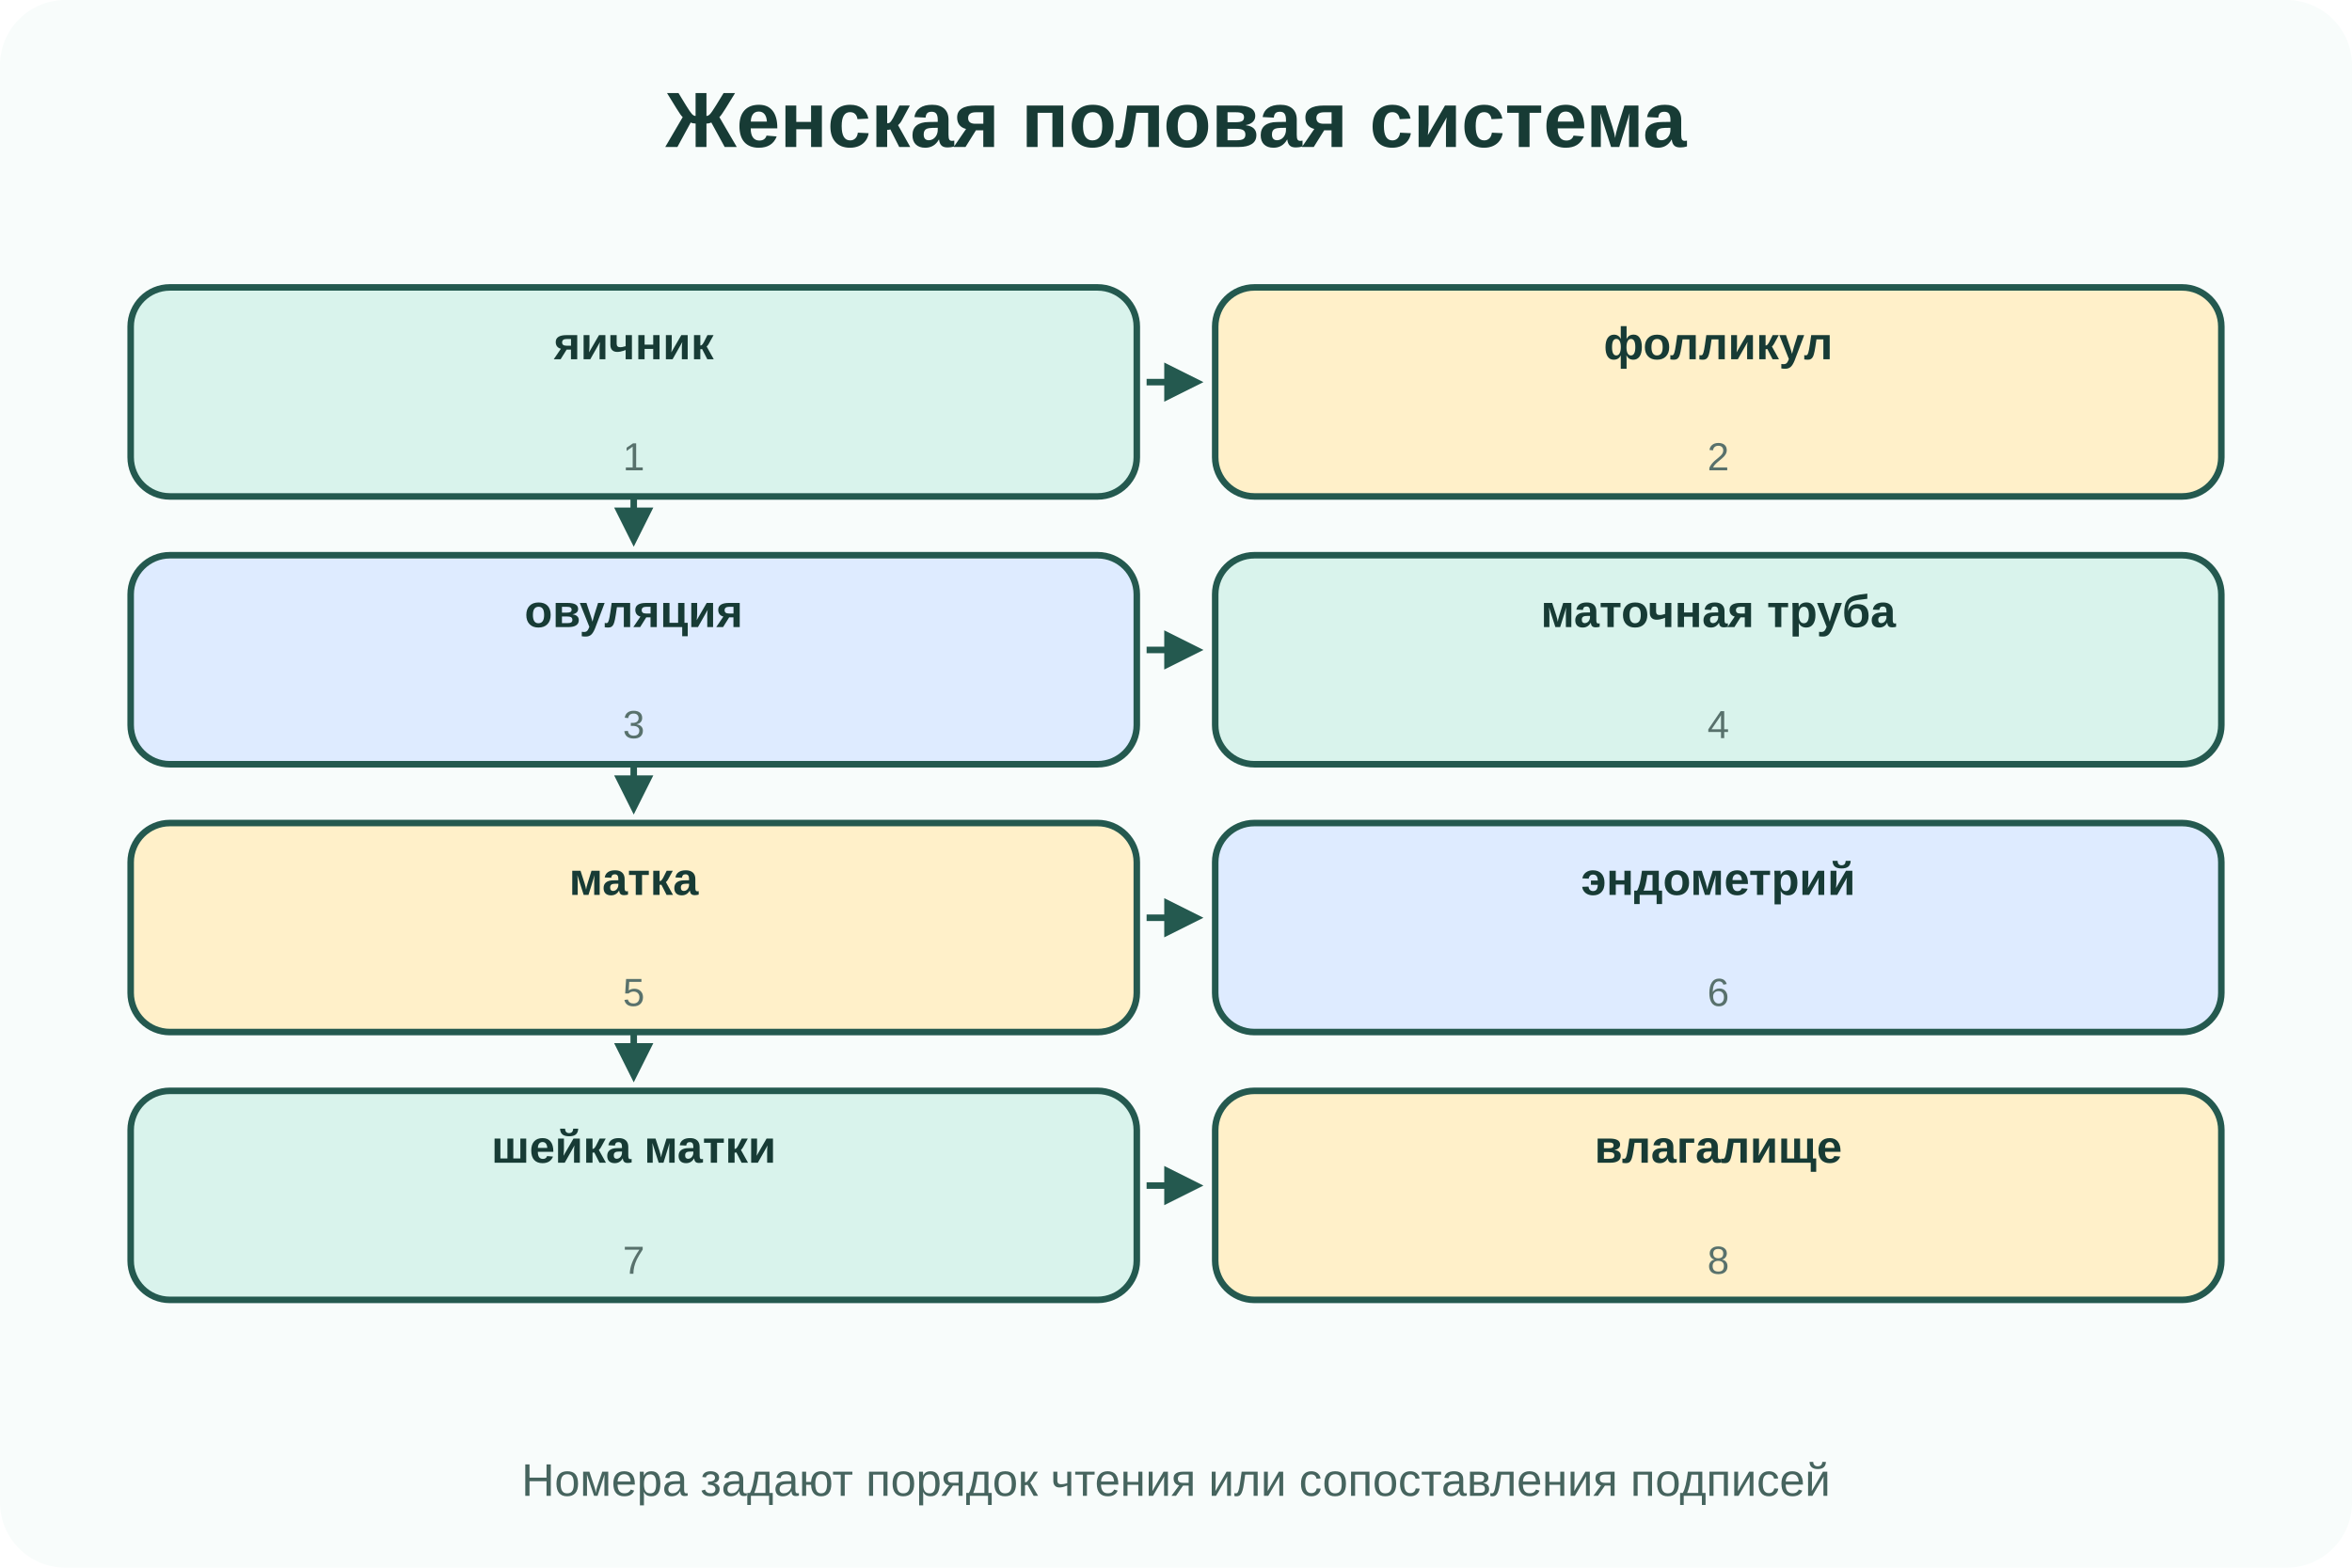
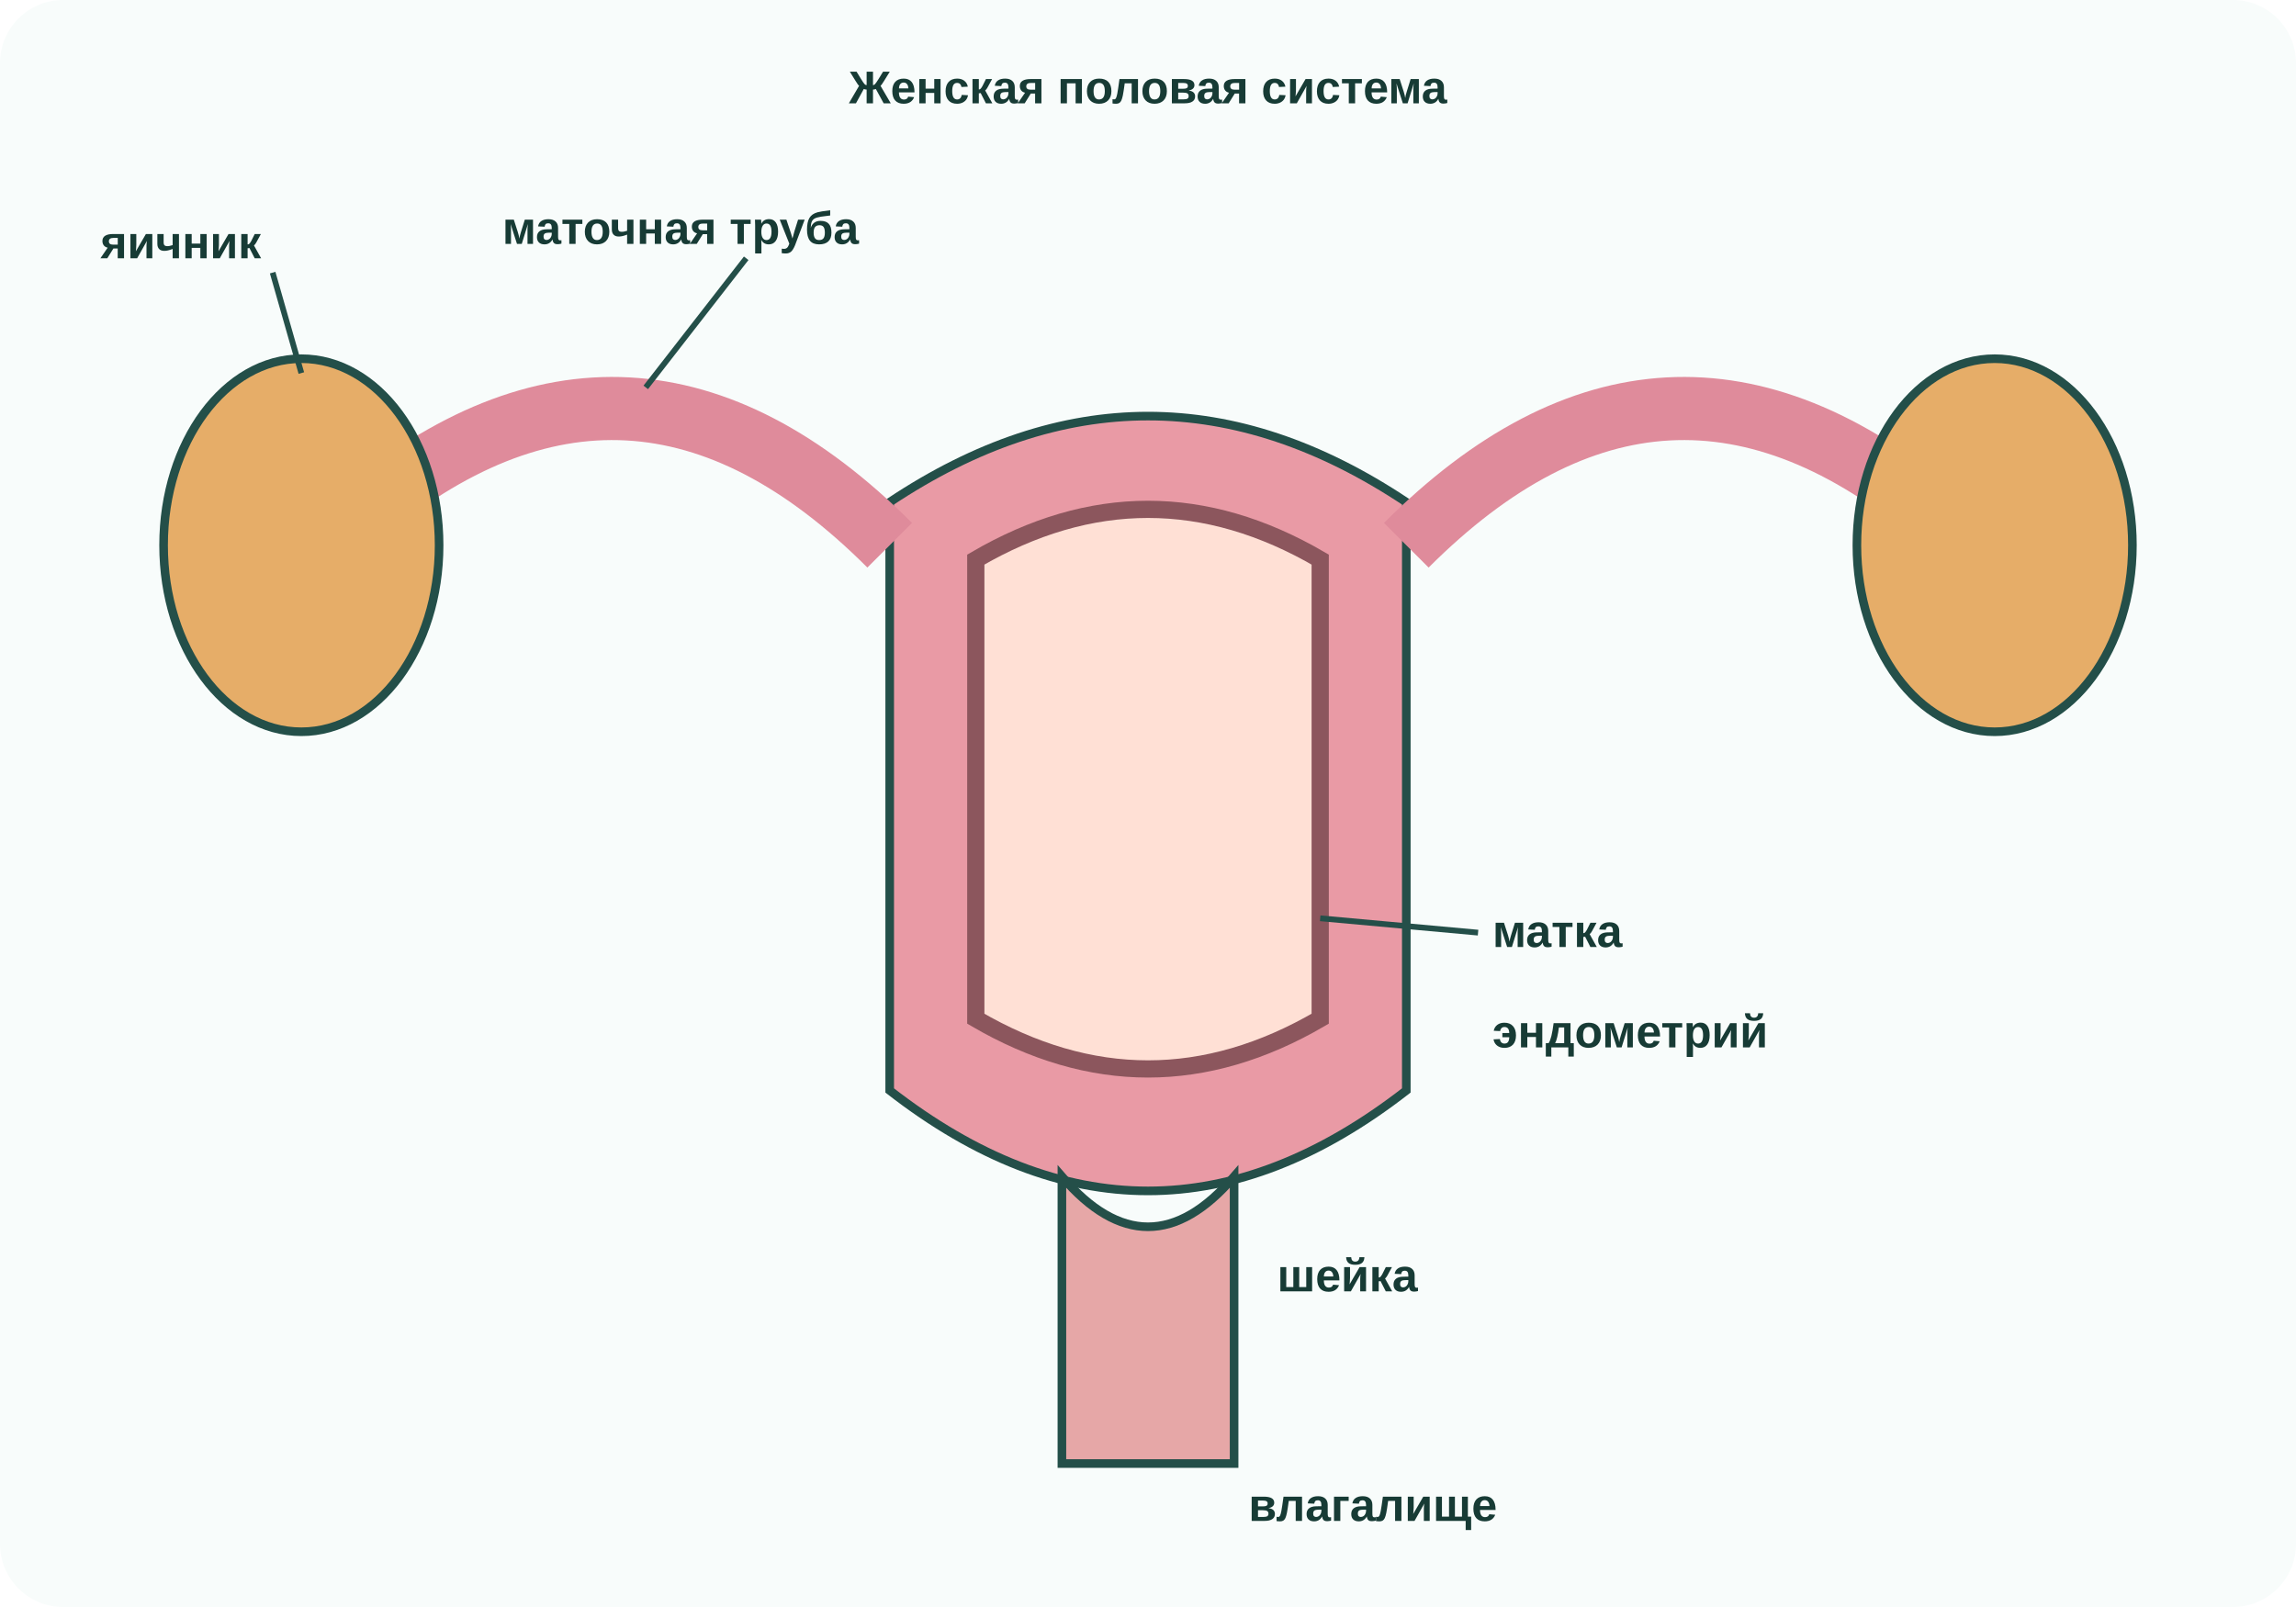
- <svg xmlns="http://www.w3.org/2000/svg" viewBox="0 0 720 480" role="img" aria-labelledby="title desc" preserveAspectRatio="xMidYMid meet">
+ <svg xmlns="http://www.w3.org/2000/svg" viewBox="0 0 800 560" role="img" aria-labelledby="title desc" preserveAspectRatio="xMidYMid meet">
  <defs>
-     <marker id="arrow" viewBox="0 0 10 10" refX="8" refY="5" markerWidth="6" markerHeight="6" orient="auto-start-reverse">
-       <path d="M0 0 L10 5 L0 10z" fill="#24594f" />
+     <marker id="arrow" viewBox="0 0 10 10" refX="8" refY="5" markerWidth="6" markerHeight="6" orient="auto">
+       <path d="M0 0L10 5L0 10z" fill="#244f49" />
    </marker>
+     <style>.t{font:600 16px Arial,sans-serif;fill:#173b35}.s{font:14px Arial,sans-serif;fill:#173b35}.lead{fill:none;stroke:#244f49;stroke-width:2}.flow{fill:none;stroke:#176b5b;stroke-width:4;marker-end:url(#arrow)}.organ{stroke:#244f49;stroke-width:3}.red{fill:#f7a4a4}.blue{fill:#9bc8ef}.cream{fill:#fff0c9}.green{fill:#b9e4d7}</style>
  </defs>
-   <style>.label{font:600 14px Arial,sans-serif;text-anchor:middle;fill:#173b35}.num{font:12px Arial,sans-serif;text-anchor:middle;fill:#58716c}.link{fill:none;stroke:#24594f;stroke-width:2}</style>
-   <rect width="100%" height="100%" rx="20" fill="#f8fcfb" />
-   <text x="360" y="45" style="font:700 24px Arial,sans-serif;text-anchor:middle;fill:#173b35">Женская половая система</text>
-   <path d="M 351 117 H 366" class="link" marker-end="url(#arrow)" />
-   <path d="M 194 146 V 165" class="link" marker-end="url(#arrow)" />
-   <path d="M 351 199 H 366" class="link" marker-end="url(#arrow)" />
-   <path d="M 194 228 V 247" class="link" marker-end="url(#arrow)" />
-   <path d="M 351 281 H 366" class="link" marker-end="url(#arrow)" />
-   <path d="M 194 310 V 329" class="link" marker-end="url(#arrow)" />
-   <path d="M 351 363 H 366" class="link" marker-end="url(#arrow)" />
-   <g>
-     <rect x="40" y="88" width="308" height="64" rx="12" fill="#d9f3ec" stroke="#24594f" stroke-width="2" />
-     <text x="194" y="110" class="label">
-       <tspan x="194" dy="0">яичник</tspan>
-     </text>
-     <text x="194" y="144" class="num">1</text>
-   </g>
-   <g>
-     <rect x="372" y="88" width="308" height="64" rx="12" fill="#fff0c9" stroke="#24594f" stroke-width="2" />
-     <text x="526" y="110" class="label">
-       <tspan x="526" dy="0">фолликул</tspan>
-     </text>
-     <text x="526" y="144" class="num">2</text>
-   </g>
-   <g>
-     <rect x="40" y="170" width="308" height="64" rx="12" fill="#deebff" stroke="#24594f" stroke-width="2" />
-     <text x="194" y="192" class="label">
-       <tspan x="194" dy="0">овуляция</tspan>
-     </text>
-     <text x="194" y="226" class="num">3</text>
-   </g>
-   <g>
-     <rect x="372" y="170" width="308" height="64" rx="12" fill="#d9f3ec" stroke="#24594f" stroke-width="2" />
-     <text x="526" y="192" class="label">
-       <tspan x="526" dy="0">маточная труба</tspan>
-     </text>
-     <text x="526" y="226" class="num">4</text>
-   </g>
-   <g>
-     <rect x="40" y="252" width="308" height="64" rx="12" fill="#fff0c9" stroke="#24594f" stroke-width="2" />
-     <text x="194" y="274" class="label">
-       <tspan x="194" dy="0">матка</tspan>
-     </text>
-     <text x="194" y="308" class="num">5</text>
-   </g>
-   <g>
-     <rect x="372" y="252" width="308" height="64" rx="12" fill="#deebff" stroke="#24594f" stroke-width="2" />
-     <text x="526" y="274" class="label">
-       <tspan x="526" dy="0">эндометрий</tspan>
-     </text>
-     <text x="526" y="308" class="num">6</text>
-   </g>
-   <g>
-     <rect x="40" y="334" width="308" height="64" rx="12" fill="#d9f3ec" stroke="#24594f" stroke-width="2" />
-     <text x="194" y="356" class="label">
-       <tspan x="194" dy="0">шейка матки</tspan>
-     </text>
-     <text x="194" y="390" class="num">7</text>
-   </g>
-   <g>
-     <rect x="372" y="334" width="308" height="64" rx="12" fill="#fff0c9" stroke="#24594f" stroke-width="2" />
-     <text x="526" y="356" class="label">
-       <tspan x="526" dy="0">влагалище</tspan>
-     </text>
-     <text x="526" y="390" class="num">8</text>
-   </g>
-   <text x="360" y="458" style="font:14px Arial,sans-serif;text-anchor:middle;fill:#46645e">Номера задают порядок чтения или сопоставления подписей</text>
+   <rect width="800" height="560" rx="22" fill="#f8fcfb" />
+   <text x="400" y="36" text-anchor="middle" class="t" font-size="23">Женская половая система</text>
+   <path d="M310 175Q400 115 490 175V380Q400 450 310 380Z" fill="#e99aa5" class="organ" />
+   <path d="M340 195Q400 160 460 195V355Q400 390 340 355Z" fill="#ffe0d5" stroke="#8c565d" stroke-width="6" />
+   <path d="M310 190Q220 100 125 180M490 190Q580 100 675 180" fill="none" stroke="#df8b9b" stroke-width="22" />
+   <ellipse cx="105" cy="190" rx="48" ry="65" fill="#e6ad68" class="organ" />
+   <ellipse cx="695" cy="190" rx="48" ry="65" fill="#e6ad68" class="organ" />
+   <path d="M370 410Q400 445 430 410V510H370Z" fill="#e6a7a7" class="organ" />
+   <text x="35" y="90" class="t">яичник</text>
+   <path d="M95 95L105 130" class="lead" />
+   <text x="175" y="85" class="t">маточная труба</text>
+   <path d="M260 90L225 135" class="lead" />
+   <text x="520" y="330" class="t">матка</text>
+   <path d="M515 325L460 320" class="lead" />
+   <text x="520" y="365" class="t">эндометрий</text>
+   <text x="445" y="450" class="t">шейка</text>
+   <text x="435" y="530" class="t">влагалище</text>
</svg>
